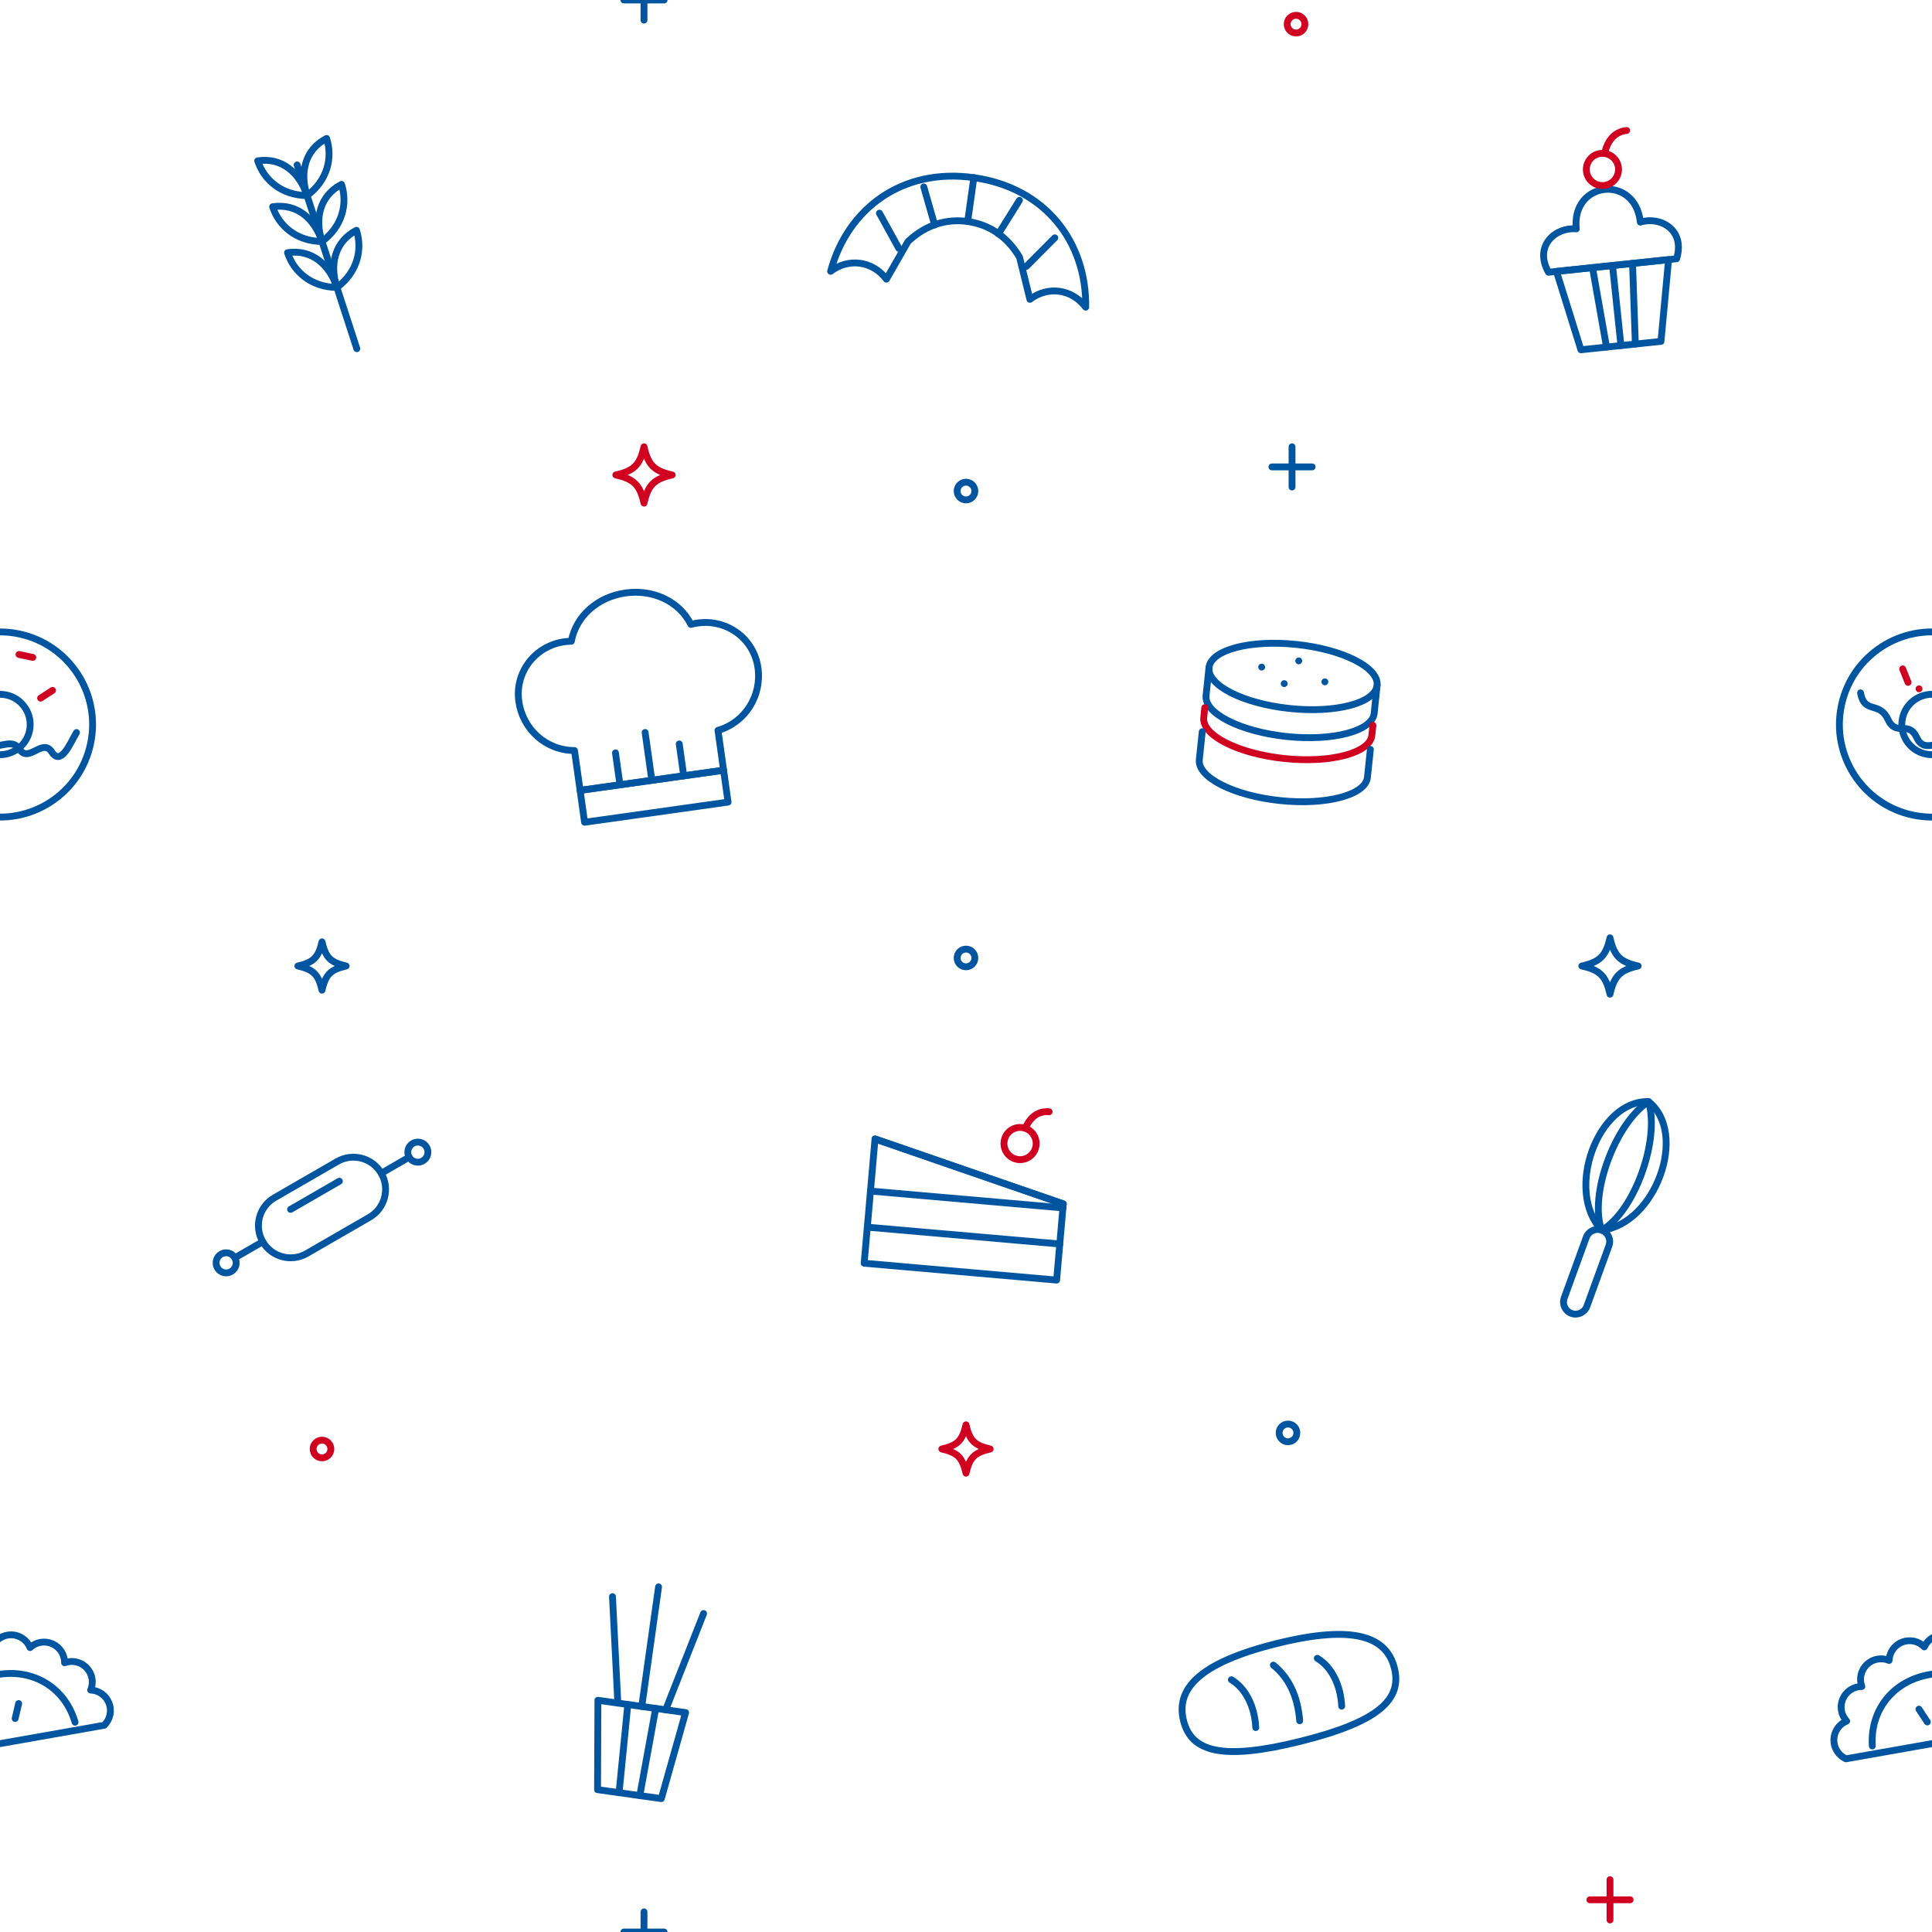
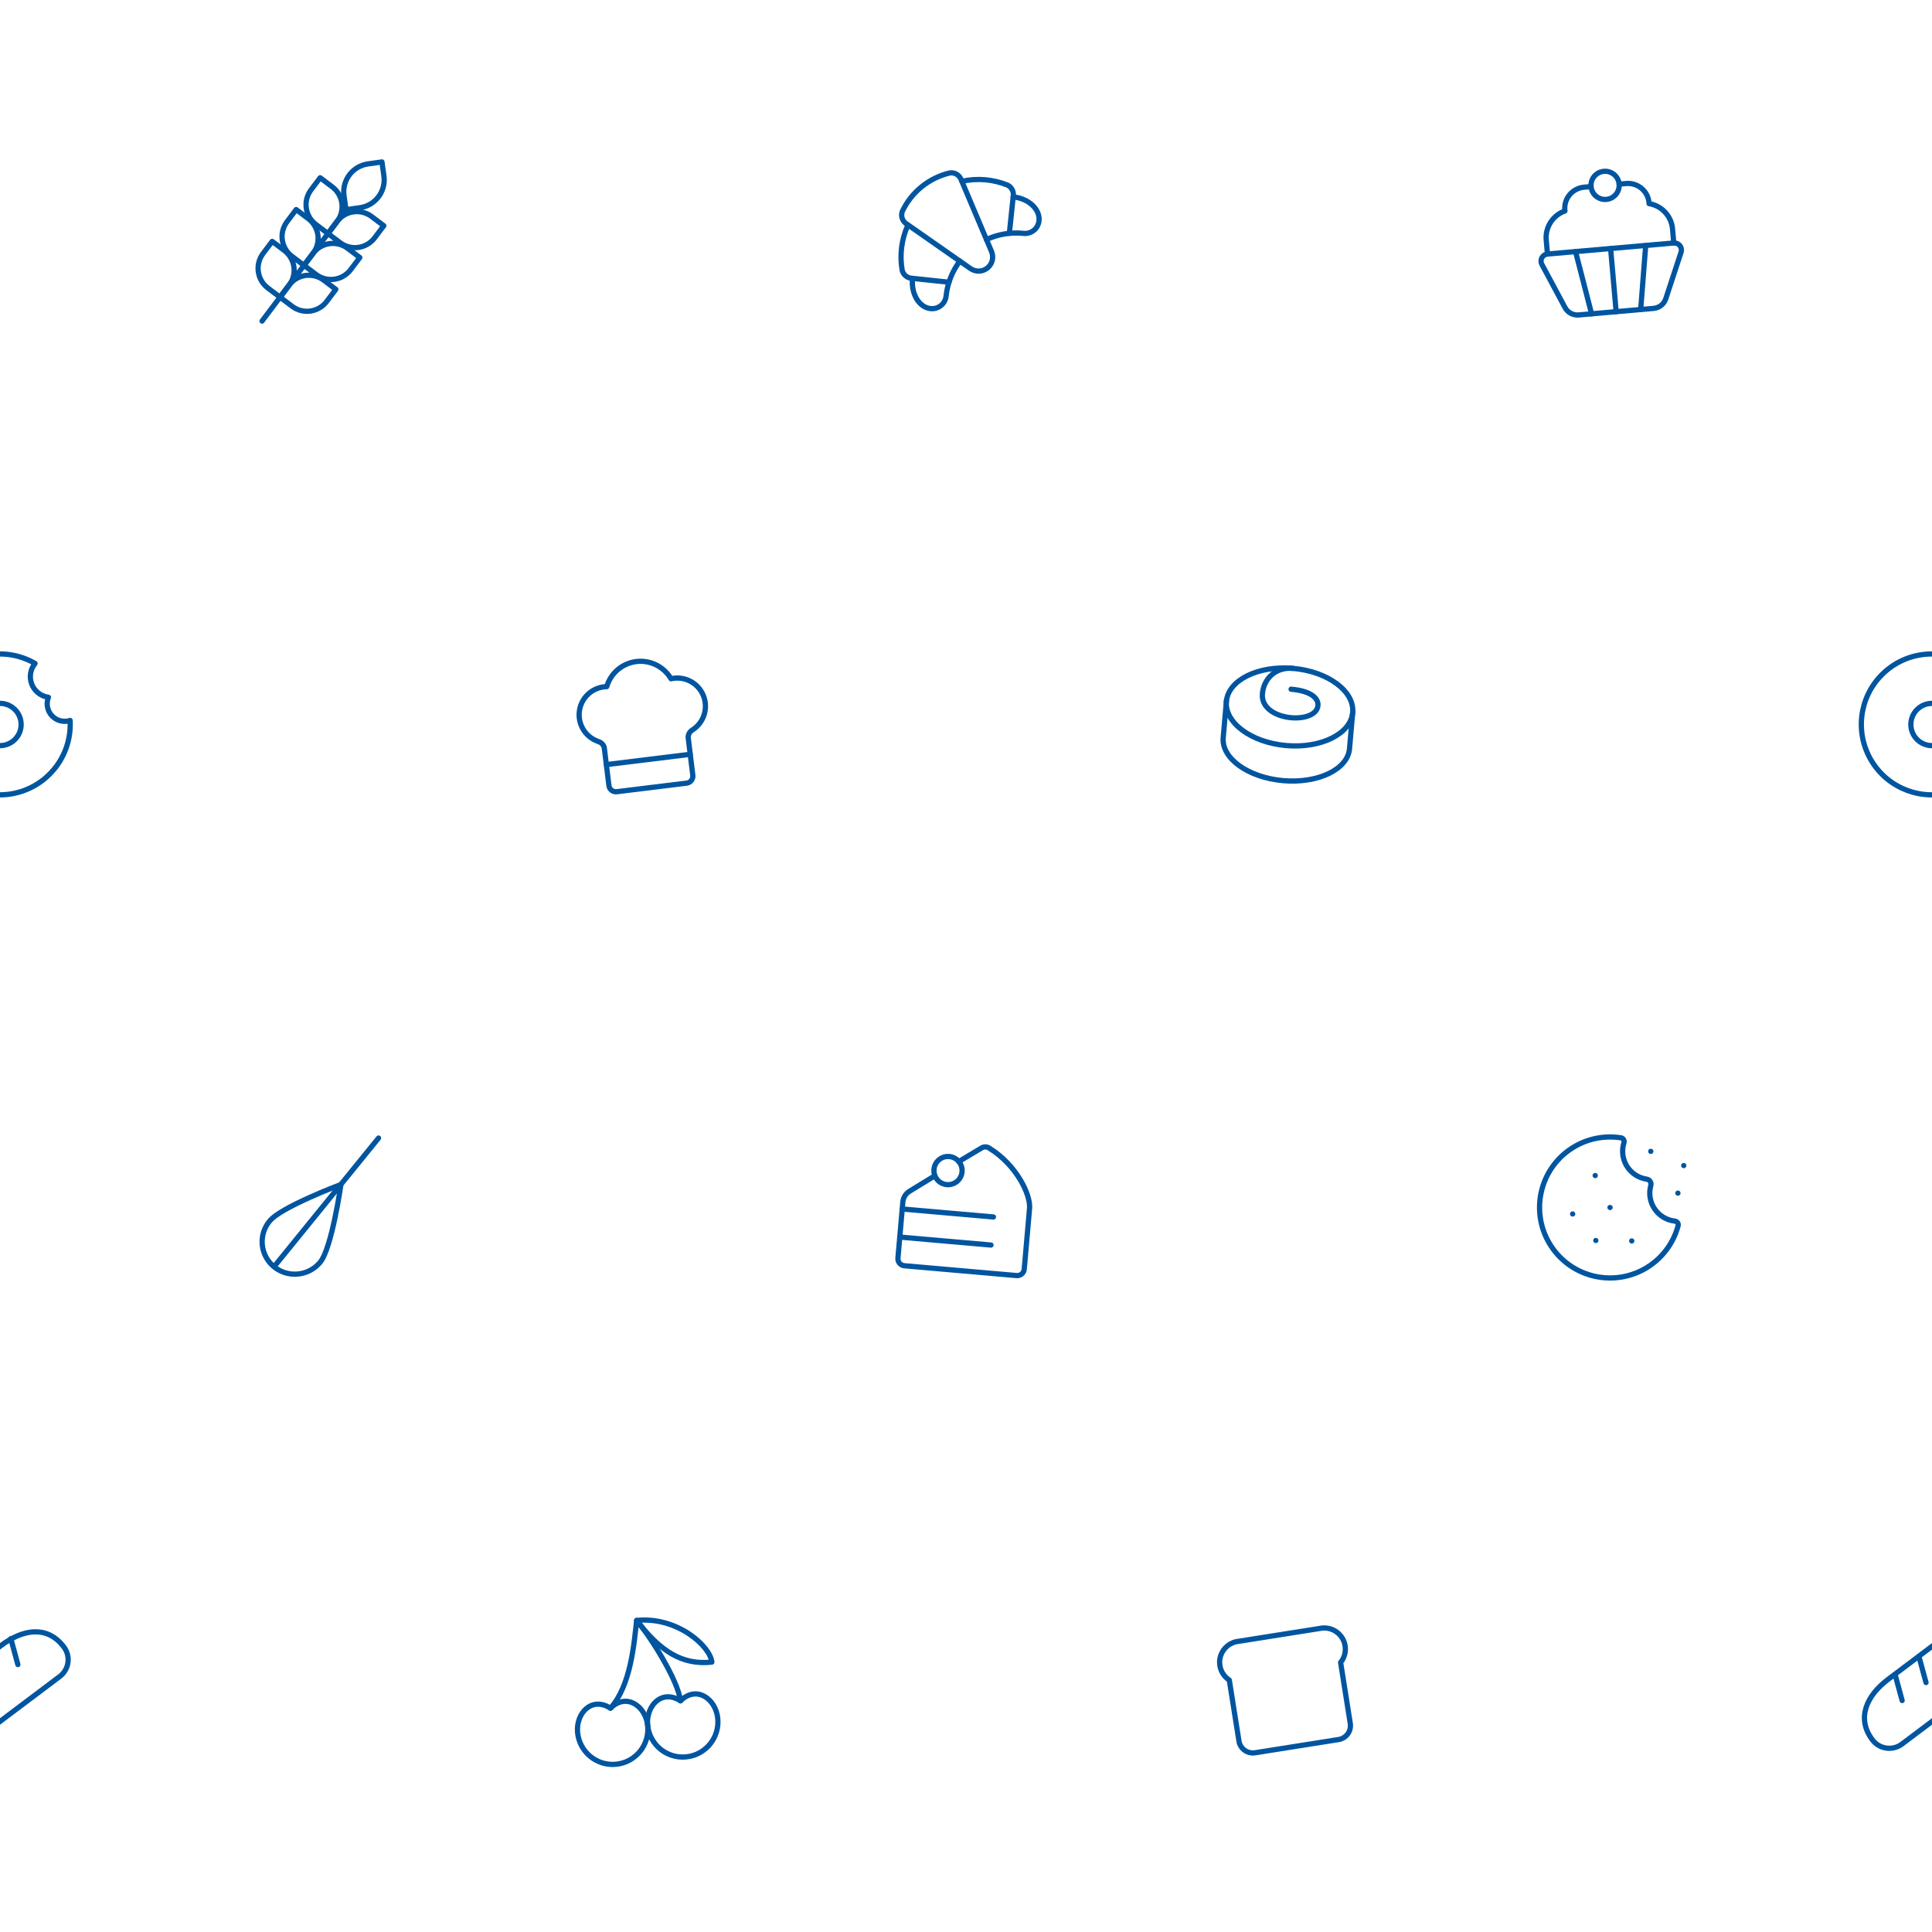
- <svg xmlns="http://www.w3.org/2000/svg" width="480" height="480" viewBox="0 0 480 480" fill="none" stroke="#0055a0" stroke-width="1.7" stroke-linecap="round" stroke-linejoin="round">
-   <g transform="translate(48 28) rotate(-18 32 32)">
-     <path d="M32 60V12" />
-     <path d="M32 20c-6-2-9-7-9-12 6 1 9 6 9 12z" />
-     <path d="M32 20c6-2 9-7 9-12-6 1-9 6-9 12z" />
-     <path d="M32 32c-6-2-9-7-9-12 6 1 9 6 9 12z" />
-     <path d="M32 32c6-2 9-7 9-12-6 1-9 6-9 12z" />
-     <path d="M32 44c-6-2-9-7-9-12 6 1 9 6 9 12z" />
-     <path d="M32 44c6-2 9-7 9-12-6 1-9 6-9 12z" />
+ <svg xmlns="http://www.w3.org/2000/svg" width="480" height="480" viewBox="0 0 480 480" fill="none" stroke="#0055a0" stroke-width="0.743" stroke-linecap="round" stroke-linejoin="round">
+   <g transform="translate(80 60) rotate(-8) scale(1.75) translate(-12 -12)">
+     <path d="M2 22 16 8" />
+     <path d="M3.47 12.53 5 11l1.53 1.53a3.5 3.5 0 0 1 0 4.94L5 19l-1.53-1.53a3.5 3.5 0 0 1 0-4.94Z" />
+     <path d="M7.47 8.53 9 7l1.53 1.53a3.5 3.5 0 0 1 0 4.94L9 15l-1.53-1.53a3.5 3.5 0 0 1 0-4.94Z" />
+     <path d="M11.47 4.53 13 3l1.53 1.53a3.5 3.5 0 0 1 0 4.94L13 11l-1.53-1.53a3.5 3.5 0 0 1 0-4.94Z" />
+     <path d="M20 2h2v2a4 4 0 0 1-4 4h-2V6a4 4 0 0 1 4-4Z" />
+     <path d="M11.47 17.47 13 19l-1.53 1.53a3.5 3.5 0 0 1-4.94 0L5 19l1.53-1.53a3.5 3.5 0 0 1 4.94 0Z" />
+     <path d="M15.47 13.47 17 15l-1.53 1.53a3.5 3.5 0 0 1-4.94 0L9 15l1.53-1.53a3.5 3.5 0 0 1 4.94 0Z" />
+     <path d="M19.47 9.47 21 11l-1.53 1.53a3.5 3.5 0 0 1-4.94 0L13 11l1.53-1.53a3.5 3.5 0 0 1 4.94 0Z" />
  </g>
-   <g transform="translate(204 26) rotate(8 36 32)">
-     <path d="M4 46C6 30 18 18 36 18s30 12 32 28c-4-4-10-4-14 0l-4-10c-4-5-9-7-14-7s-10 2-14 7l-4 10c-4-4-10-4-14 0z" />
-     <path d="M24 22l4 9M36 18v11M48 22l-4 9" />
-     <path d="M14 30l6 8M58 30l-6 8" />
+   <g transform="translate(240 60) rotate(6) scale(1.75) translate(-12 -12)">
+     <path d="M10.2 18H4.774a1.5 1.5 0 0 1-1.352-.97 11 11 0 0 1 .132-6.487" />
+     <path d="M18 10.2V4.774a1.5 1.5 0 0 0-.97-1.352 11 11 0 0 0-6.486.132" />
+     <path d="M18 5a4 3 0 0 1 4 3 2 2 0 0 1-2 2 10 10 0 0 0-5.139 1.42" />
+     <path d="M5 18a3 4 0 0 0 3 4 2 2 0 0 0 2-2 10 10 0 0 1 1.42-5.14" />
+     <path d="M8.709 2.554a10 10 0 0 0-6.155 6.155 1.5 1.5 0 0 0 .676 1.626l9.807 5.42a2 2 0 0 0 2.718-2.718l-5.42-9.807a1.5 1.5 0 0 0-1.626-.676" />
  </g>
-   <g transform="translate(368 28) rotate(-6 32 32)">
-     <path d="M18 38h28l-4 20H22z" />
-     <path d="M27 38l1.4 20M32 38v20M37 38l-1.4 20" />
-     <path d="M16 38c-3-7 3-11 8-10 0-6 4-9 8-9s8 3 8 9c5-1 11 3 8 10z" />
-     <g stroke="#d00020">
-       <circle cx="32" cy="14" r="4" />
-       <path d="M33 10c1-3 3-5 6-5" />
-     </g>
+   <g transform="translate(400 60) rotate(-5) scale(1.75) translate(-12 -12)">
+     <path d="M12 22v-9" />
+     <path d="M14 4h1a3 3 0 013 3l-.004.125A4 4 0 0121 11v2" />
+     <path d="m15.5 22 1.5-9" />
+     <path d="M21 13a1 1 0 01.919 1.394l-2.74 6.394A2 2 0 0117.34 22H6.659a2 2 0 01-1.838-1.212l-2.74-6.394A1 1 0 013 13z" />
+     <path d="M3 13v-2a4 4 0 013.003-3.875L6 7a3 3 0 013-3h1" />
+     <path d="M8.5 22 7 13" />
+     <circle cx="12" cy="4" r="2" />
  </g>
-   <g transform="translate(-32 148) rotate(12 32 32)">
-     <circle cx="32" cy="32" r="23" />
-     <circle cx="32" cy="32" r="7.500" />
-     <path d="M13 28c2 5 5 1 8 5s5-1 8 3 6-2 9 1 5-4 8-1 4-3 5-6" />
-     <path d="M22 20l2 3M33 14h3.500M43 21l-2.500 2.500M27 24h.01" stroke="#d00020" />
+   <g transform="translate(0 180) rotate(10) scale(1.75) translate(-12 -12)">
+     <path d="M20.5 10a2.5 2.5 0 0 1-2.4-3H18a2.95 2.95 0 0 1-2.6-4.4 10 10 0 1 0 6.3 7.1c-.3.2-.8.3-1.2.3" />
+     <circle cx="12" cy="12" r="3" />
  </g>
-   <g transform="translate(448 148) rotate(12 32 32)">
-     <circle cx="32" cy="32" r="23" />
-     <circle cx="32" cy="32" r="7.500" />
-     <path d="M13 28c2 5 5 1 8 5s5-1 8 3 6-2 9 1 5-4 8-1 4-3 5-6" />
-     <path d="M22 20l2 3M33 14h3.500M43 21l-2.500 2.500M27 24h.01" stroke="#d00020" />
+   <g transform="translate(480 180) rotate(10) scale(1.75) translate(-12 -12)">
+     <path d="M20.5 10a2.5 2.5 0 0 1-2.4-3H18a2.95 2.95 0 0 1-2.6-4.4 10 10 0 1 0 6.3 7.1c-.3.2-.8.3-1.2.3" />
+     <circle cx="12" cy="12" r="3" />
  </g>
-   <g transform="translate(124 150) rotate(-8 36 30)">
-     <path d="M18 44V34c-7-1-12-7-12-14 0-8 7-14 15-13 2-6 8-10 15-10s13 4 15 10c8-1 15 5 15 13 0 7-5 13-12 14v10z" />
-     <path d="M18 52h36v-8H18z" />
-     <path d="M28 44v-8M36 44V32M44 44v-8" />
+   <g transform="translate(160 180) rotate(-7) scale(1.75) translate(-12 -12)">
+     <path d="M17 21a1 1 0 0 0 1-1v-5.35c0-.457.316-.844.727-1.041a4 4 0 0 0-2.134-7.589 5 5 0 0 0-9.186 0 4 4 0 0 0-2.134 7.588c.411.198.727.585.727 1.041V20a1 1 0 0 0 1 1Z" />
+     <path d="M6 17h12" />
  </g>
-   <g transform="translate(288 148) rotate(6 32 32)">
-     <ellipse cx="32" cy="20" rx="21" ry="8" />
-     <path d="M11 20v7c0 4.4 9.4 8 21 8s21-3.600 21-8v-7" />
-     <path d="M11 30v2.500c0 4.400 9.400 8 21 8s21-3.600 21-8V30" stroke="#d00020" />
-     <path d="M11 36v7c0 4.400 9.400 8 21 8s21-3.600 21-8v-7" />
-     <path d="M24 18.500h.01M33 16h.01M40 20.500h.01M30 22h.01" />
+   <g transform="translate(320 180) rotate(5) scale(1.75) translate(-12 -12)">
+     <path d="M12 15c-4.97 0 -9 -2.462 -9 -5.5s4.03 -5.5 9 -5.5s9 2.462 9 5.5s-4.03 5.5 -9 5.5" />
+     <path d="M12 6.97c3 0 4 1.036 4 1.979c0 2.805 -8 2.969 -8 -.99c0 -2.11 1.5 -3.959 4 -3.959" />
+     <path d="M21 9.333v5.334c0 2.945 -4.03 5.333 -9 5.333c-4.97 0 -9 -2.388 -9 -5.333v-5.334" />
  </g>
-   <g transform="translate(48 268) rotate(-30 32 32)">
-     <rect x="15" y="24" width="34" height="16" rx="8" />
-     <path d="M15 32H7M49 32h8" />
-     <circle cx="4.500" cy="32" r="2.500" />
-     <circle cx="59.500" cy="32" r="2.500" />
-     <path d="M25 28.500h14" />
+   <g transform="translate(80 300) rotate(-6) scale(1.75) translate(-12 -12)">
+     <path d="M21.015 3.035l-16.515 16.465" />
+     <path d="M3.173 17.619a4.63 4.63 0 0 0 3.284 3.26a4.67 4.67 0 0 0 4.487 -1.194c1.85 -1.836 4.07 -10.65 4.07 -10.65s-8.88 2.296 -10.639 4.132a4.59 4.59 0 0 0 -1.202 4.452" />
  </g>
-   <g transform="translate(208 268) rotate(5 32 32)">
-     <path d="M8 48h48V29L8 17z" />
-     <path d="M8 30h48M8 39h48" />
-     <path d="M8 17l48 12" />
-     <g stroke="#d00020">
-       <circle cx="44" cy="15" r="4" />
-       <path d="M45 11c1-3 3-4.500 5.500-4.500" />
-     </g>
+   <g transform="translate(240 300) rotate(5) scale(1.75) translate(-12 -12)">
+     <path d="M16 13H3" />
+     <path d="M16 17H3" />
+     <path d="m7.2 7.9-3.388 2.5A2 2 0 0 0 3 12.01V20a1 1 0 0 0 1 1h16a1 1 0 0 0 1-1v-8.654c0-2-2.44-6.026-6.44-8.026a1 1 0 0 0-1.082.057L10.4 5.6" />
+     <circle cx="9" cy="7" r="2" />
  </g>
-   <g transform="translate(368 268) rotate(20 32 32)">
-     <rect x="29" y="38" width="6" height="22" rx="3" />
-     <path d="M32 38C20 32 20 8 32 4c12 4 12 28 0 34z" />
-     <path d="M32 38c-6-7-6-26 0-34M32 38c6-7 6-26 0-34" />
+   <g transform="translate(400 300) rotate(12) scale(1.75) translate(-12 -12)">
+     <path d="M11 17h.01" />
+     <path d="M11.496 2c.324-.016.558.292.529.615a4 4 0 004.235 4.368.713.713 0 01.758.757 4 4 0 004.366 4.237c.323-.03.63.204.614.527a10 10 0 01-2.915 6.566A1 1 0 114.93 4.918 10 10 0 0111.496 2" />
+     <path d="M12 12h.01" />
+     <path d="M16 16h.01" />
+     <path d="M16 3h.01" />
+     <path d="M21 4h.01" />
+     <path d="M21 8h.01" />
+     <path d="M7 14h.01" />
+     <path d="M9 8h.01" />
  </g>
-   <g transform="translate(-32 388) rotate(-10 32 32)">
-     <path d="M8.0 45.0A5.1 5.1 0 0 1 9.8 35.8A5.1 5.1 0 0 1 15.0 28.0A5.1 5.1 0 0 1 22.8 22.8A5.1 5.1 0 0 1 32.0 21.0A5.1 5.1 0 0 1 41.2 22.8A5.1 5.1 0 0 1 49.0 28.0A5.1 5.1 0 0 1 54.2 35.8A5.1 5.1 0 0 1 56.0 45.0z" />
-     <path d="M15 43c1-9 8-15 17-15s16 6 17 15" />
-     <path d="M28 36l1.500 3.500M36 36l-1.500 3.500" />
+   <g transform="translate(0 420) rotate(8) scale(1.75) translate(-12 -12)">
+     <path d="M5.628 11.283l5.644 -5.637c2.665 -2.663 5.924 -3.747 8.663 -1.205l.188 .181a2.987 2.987 0 0 1 0 4.228l-11.287 11.274a3 3 0 0 1 -4.089 .135l-.143 -.135c-2.728 -2.724 -1.704 -6.117 1.024 -8.841" />
+     <path d="M9.5 7.5l1.5 3.5" />
+     <path d="M6.5 10.5l1.5 3.5" />
+     <path d="M12.5 4.5l1.5 3.5" />
  </g>
-   <g transform="translate(448 388) rotate(-10 32 32)">
-     <path d="M8.0 45.0A5.1 5.1 0 0 1 9.8 35.8A5.1 5.1 0 0 1 15.0 28.0A5.1 5.1 0 0 1 22.8 22.8A5.1 5.1 0 0 1 32.0 21.0A5.1 5.1 0 0 1 41.2 22.8A5.1 5.1 0 0 1 49.0 28.0A5.1 5.1 0 0 1 54.2 35.8A5.1 5.1 0 0 1 56.0 45.0z" />
-     <path d="M15 43c1-9 8-15 17-15s16 6 17 15" />
-     <path d="M28 36l1.500 3.500M36 36l-1.500 3.500" />
+   <g transform="translate(480 420) rotate(8) scale(1.75) translate(-12 -12)">
+     <path d="M5.628 11.283l5.644 -5.637c2.665 -2.663 5.924 -3.747 8.663 -1.205l.188 .181a2.987 2.987 0 0 1 0 4.228l-11.287 11.274a3 3 0 0 1 -4.089 .135l-.143 -.135c-2.728 -2.724 -1.704 -6.117 1.024 -8.841" />
+     <path d="M9.5 7.5l1.5 3.5" />
+     <path d="M6.5 10.5l1.5 3.5" />
+     <path d="M12.5 4.5l1.5 3.5" />
  </g>
-   <g transform="translate(128 388) rotate(8 32 32)">
-     <path d="M21 36h22l-3 22H24z" />
-     <path d="M28.500 36l.900 22M35.500 36l-.900 22" />
-     <path d="M26 36L21 10M32 36V6M38 36l6-25" />
+   <g transform="translate(160 420) rotate(-6) scale(1.75) translate(-12 -12)">
+     <path d="M2 17a5 5 0 0 0 10 0c0-2.76-2.5-5-5-3-2.5-2-5 .24-5 3Z" />
+     <path d="M12 17a5 5 0 0 0 10 0c0-2.76-2.5-5-5-3-2.5-2-5 .24-5 3Z" />
+     <path d="M7 14c3.22-2.91 4.29-8.75 5-12 1.66 2.38 4.94 9 5 12" />
+     <path d="M22 9c-4.29 0-7.14-2.33-10-7 5.71 0 10 4.67 10 7Z" />
  </g>
-   <g transform="translate(288 388) rotate(-14 32 32)">
-     <path d="M5 33c0-8 7-13 27-13s27 5 27 13-7 12-27 12S5 41 5 33z" />
-     <path d="M19 26c3 3 4 8 3 13M30 25c3 4 4 9 3 15M41 26c3 3 4 8 3 13" />
-   </g>
-   <g>
-     <path transform="translate(160 118)" d="M0-7c1 4.500 2.500 6 7 7-4.500 1-6 2.500-7 7-1-4.500-2.500-6-7-7 4.500-1 6-2.500 7-7z" stroke="#d00020" />
-     <path transform="translate(400 240)" d="M0-7c1 4.500 2.500 6 7 7-4.500 1-6 2.500-7 7-1-4.500-2.500-6-7-7 4.500-1 6-2.500 7-7z" />
-     <path transform="translate(240 360)" d="M0-6c.900 3.900 2.100 5.100 6 6-3.900.900-5.100 2.100-6 6-.900-3.900-2.100-5.100-6-6 3.900-.900 5.100-2.100 6-6z" stroke="#d00020" />
-     <path transform="translate(80 240)" d="M0-6c.900 3.900 2.100 5.100 6 6-3.900.900-5.100 2.100-6 6-.900-3.900-2.100-5.100-6-6 3.900-.900 5.100-2.100 6-6z" />
-     <path d="M316 116h10M321 111v10" />
-     <path d="M395 472h10M400 467v10" stroke="#d00020" />
-     <path d="M155 0h10M160-5v10M155 480h10M160 475v10" />
-     <circle cx="240" cy="122" r="2.200" />
-     <circle cx="80" cy="360" r="2.200" stroke="#d00020" />
-     <circle cx="320" cy="356" r="2.200" />
-     <circle cx="322" cy="6" r="2.200" stroke="#d00020" />
-     <circle cx="322" cy="486" r="2.200" stroke="#d00020" />
-     <circle cx="240" cy="238" r="2.200" />
+   <g transform="translate(320 420) rotate(-9) scale(1.75) translate(-12 -12)">
+     <path d="M18 4a3 3 0 0 1 2 5.235v8.765a2 2 0 0 1 -2 2h-12a2 2 0 0 1 -2 -2v-8.764a3 3 0 0 1 1.824 -5.231h12.176v-.005" />
  </g>
</svg>
